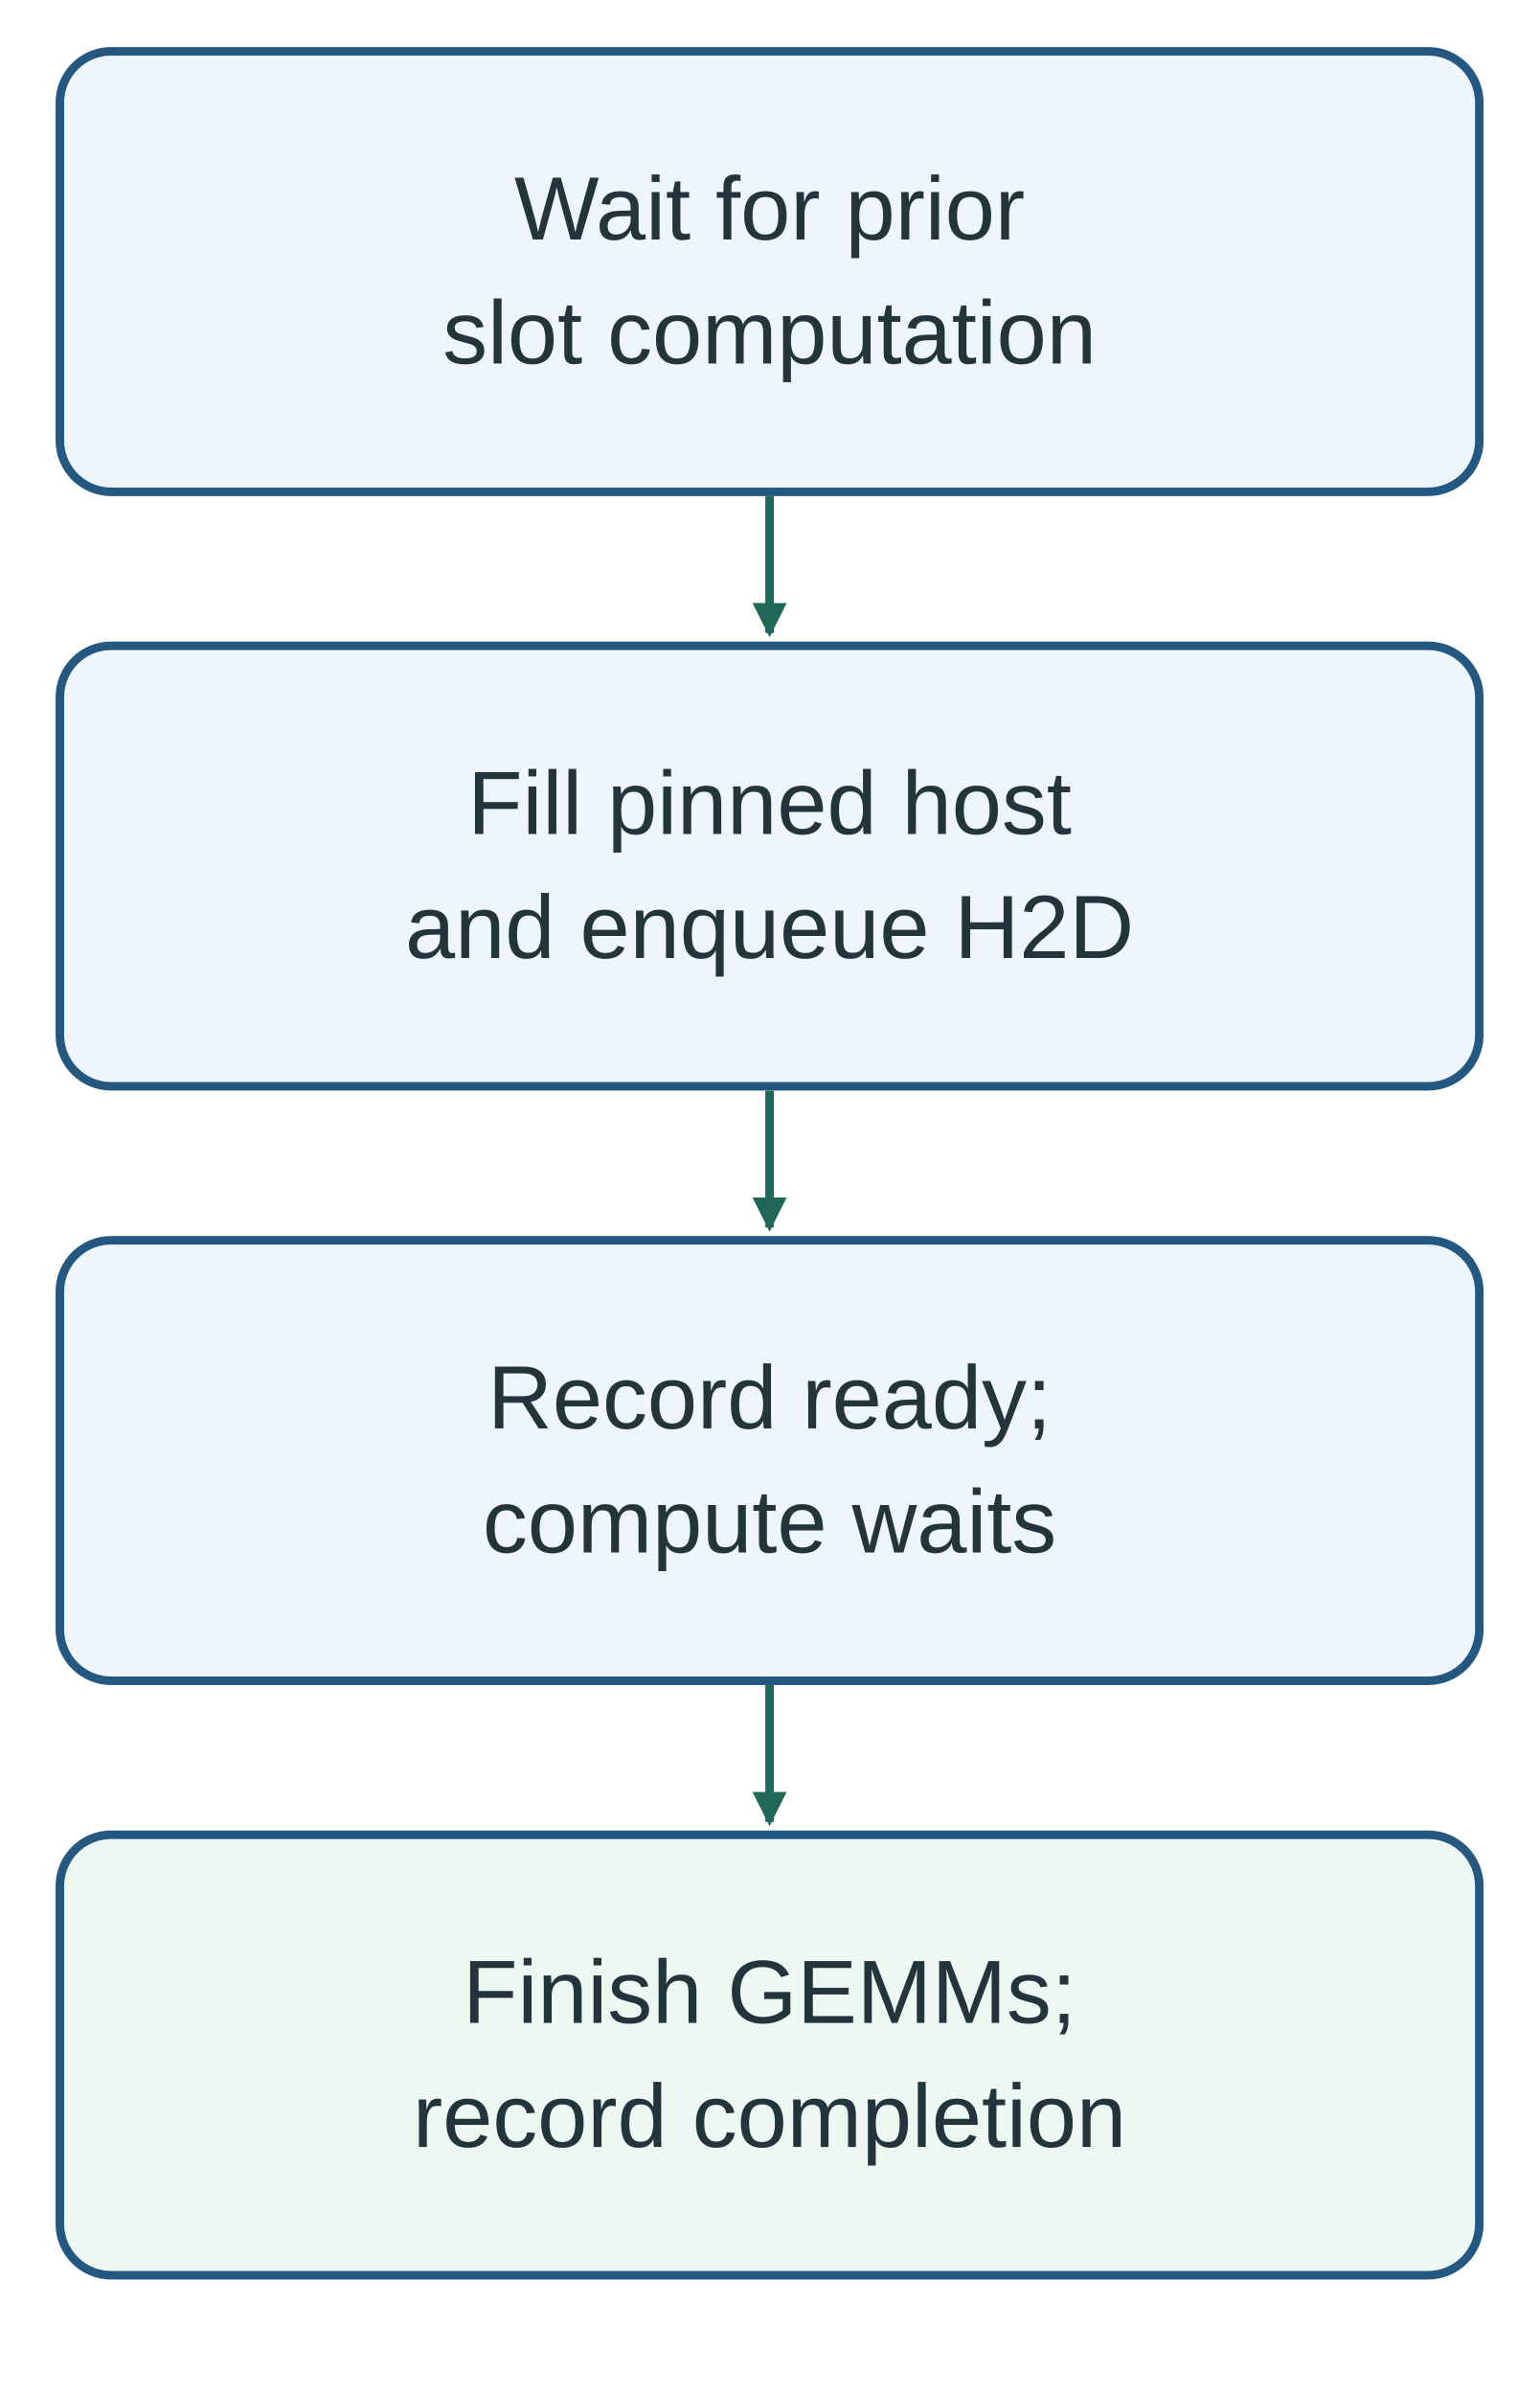
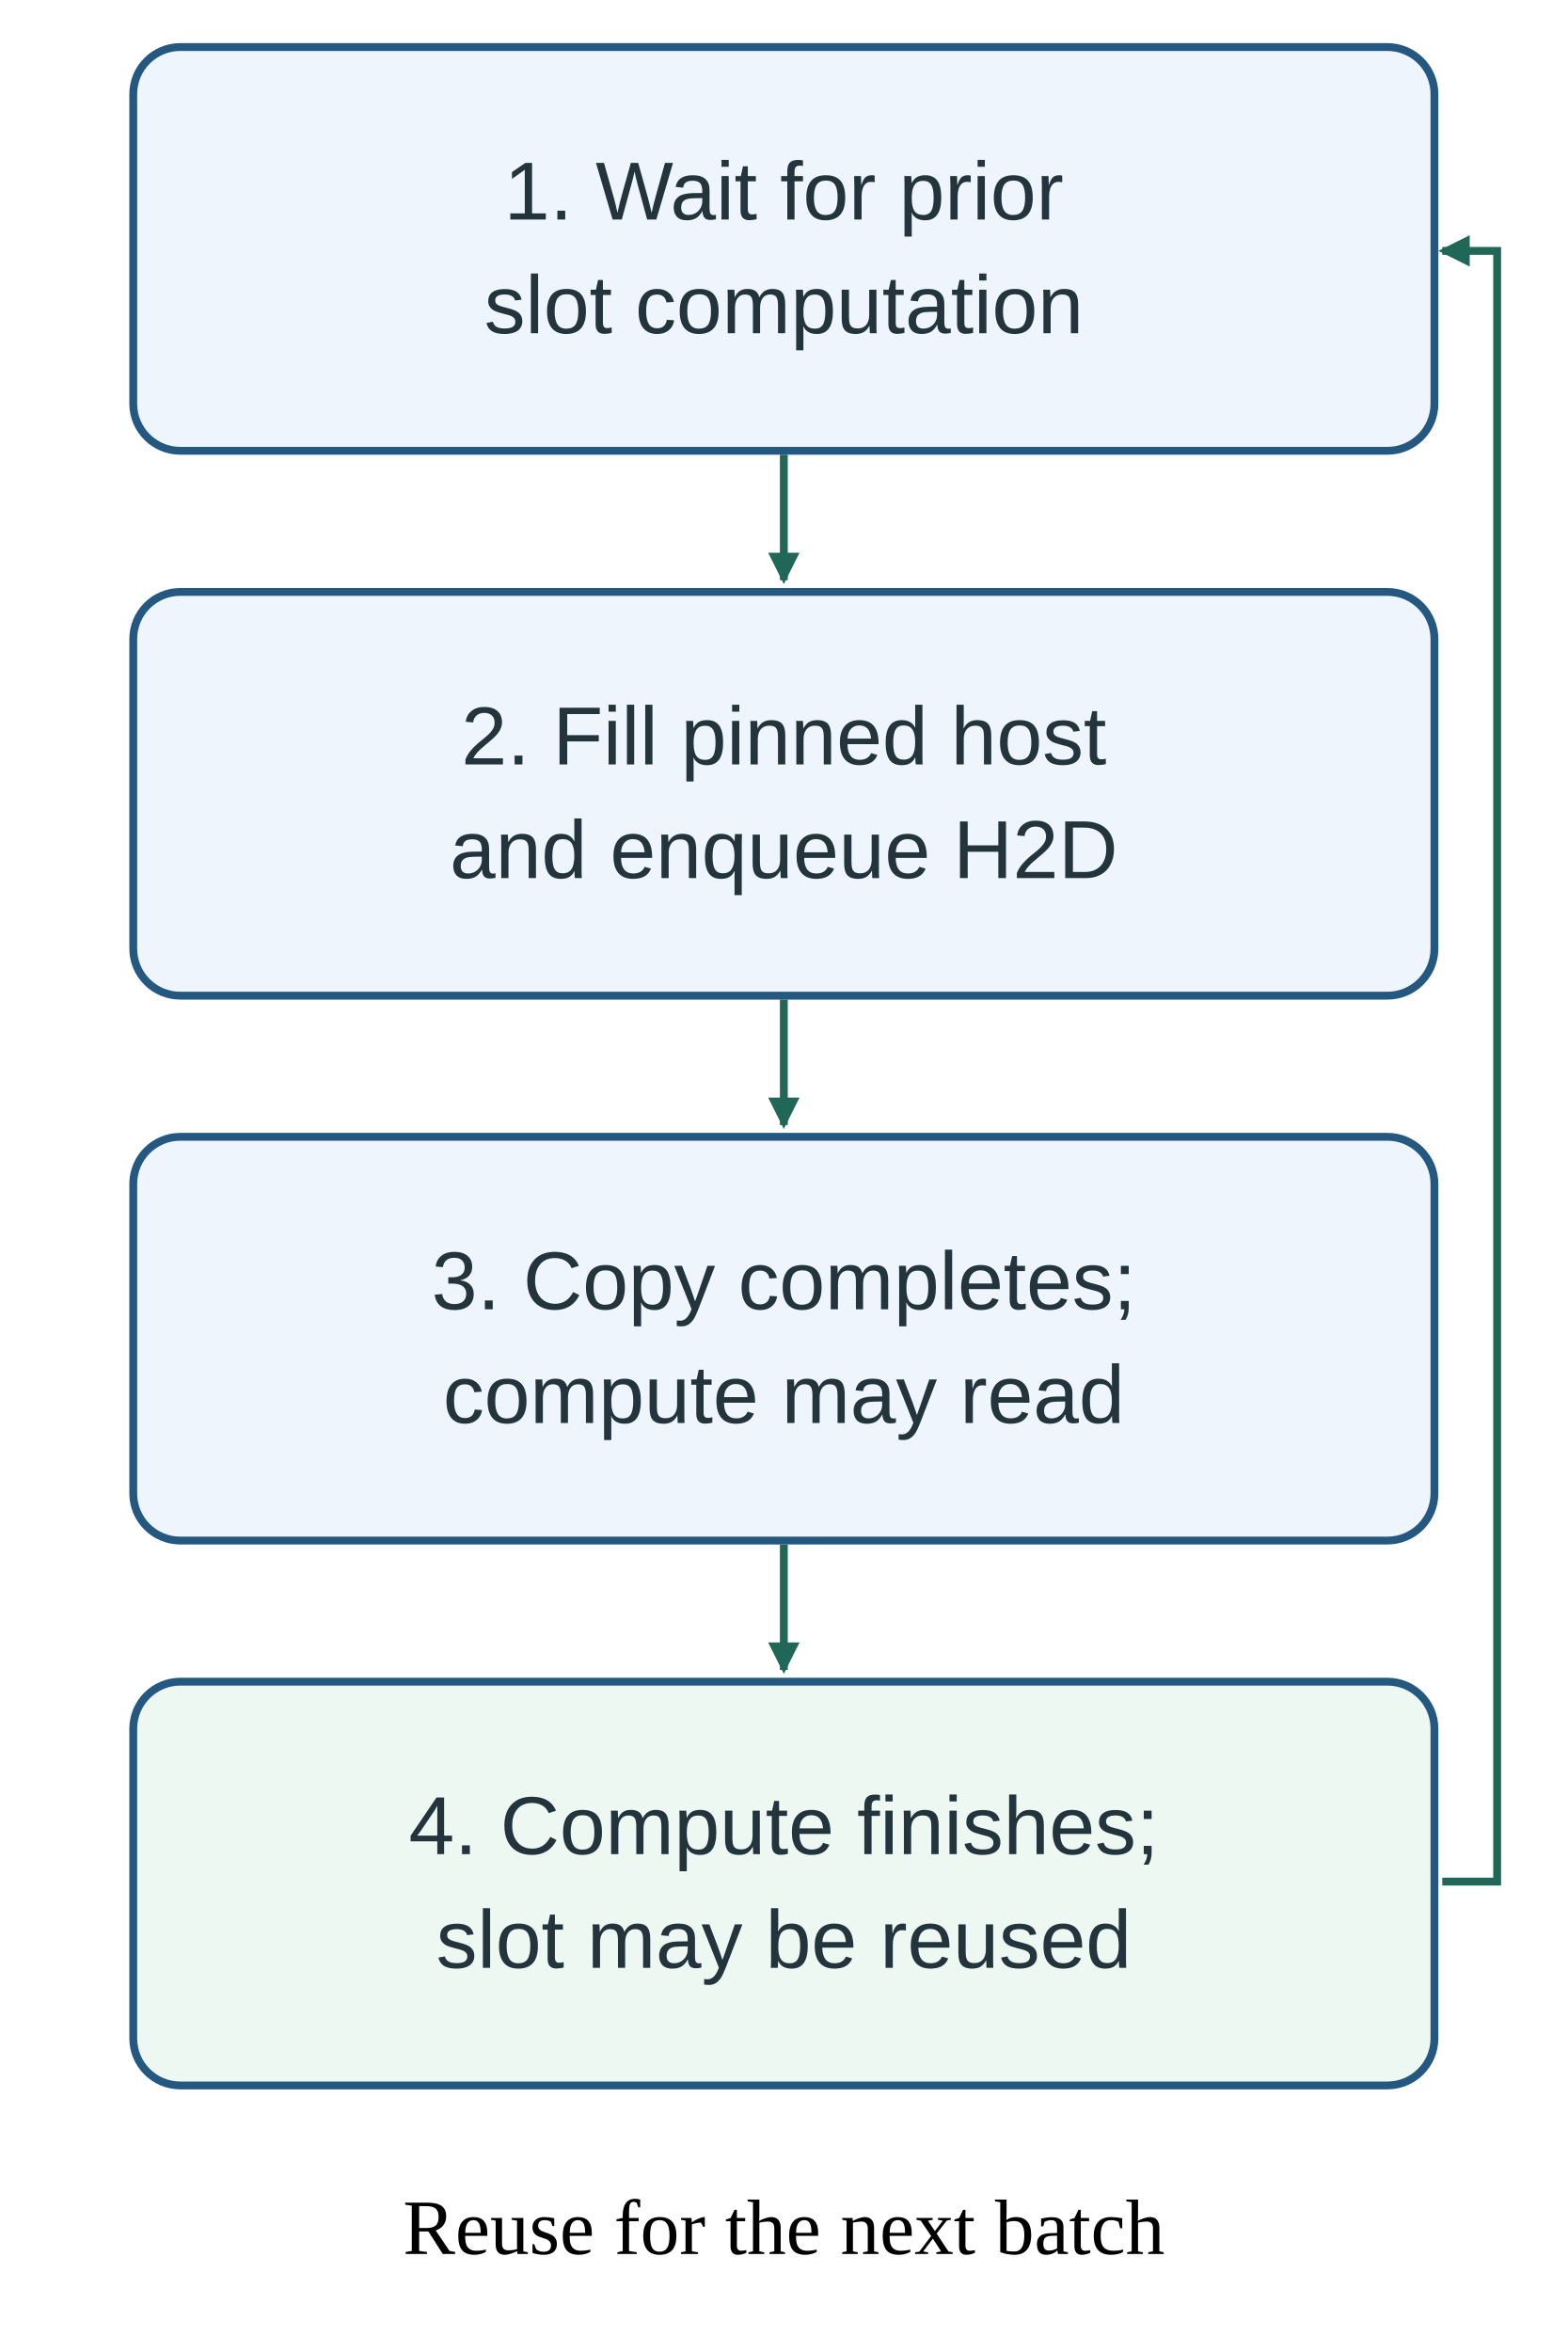
- <svg viewBox="0 0 360 560" style="max-width: 420px; margin-inline: auto" role="img" aria-labelledby="h2d-slot-ownership-title h2d-slot-ownership-desc">
+ <svg viewBox="0 0 400 600" style="max-width: 460px; margin-inline: auto" role="img" aria-labelledby="h2d-slot-ownership-title h2d-slot-ownership-desc">
  <defs>
    <marker id="h2d-slot-ownership-arrow" markerWidth="8" markerHeight="8" refX="7" refY="4" viewBox="0 0 8 8" markerUnits="userSpaceOnUse" orient="auto">
      <path d="M0 0 L8 4 L0 8 Z" fill="#206757" />
    </marker>
  </defs>
-   <g font-family="Arial, Helvetica, sans-serif" font-size="21" fill="#24343d">
+   <g transform="translate(20 0)" font-family="Arial, Helvetica, sans-serif" font-size="21" fill="#24343d">
    <rect x="14" y="12" width="332" height="103" rx="12" fill="#eef5fc" stroke="#245880" stroke-width="2" />
-     <text x="180" y="56" text-anchor="middle">Wait for prior</text>
+     <text x="180" y="56" text-anchor="middle">1. Wait for prior</text>
    <text x="180" y="85" text-anchor="middle">slot computation</text>
    <path d="M180 116 V148" fill="none" stroke="#206757" stroke-width="2" marker-end="url(#h2d-slot-ownership-arrow)" />
    <rect x="14" y="151" width="332" height="103" rx="12" fill="#eef5fc" stroke="#245880" stroke-width="2" />
-     <text x="180" y="195" text-anchor="middle">Fill pinned host</text>
+     <text x="180" y="195" text-anchor="middle">2. Fill pinned host</text>
    <text x="180" y="224" text-anchor="middle">and enqueue H2D</text>
    <path d="M180 255 V287" fill="none" stroke="#206757" stroke-width="2" marker-end="url(#h2d-slot-ownership-arrow)" />
    <rect x="14" y="290" width="332" height="103" rx="12" fill="#eef5fc" stroke="#245880" stroke-width="2" />
-     <text x="180" y="334" text-anchor="middle">Record ready;</text>
-     <text x="180" y="363" text-anchor="middle">compute waits</text>
+     <text x="180" y="334" text-anchor="middle">3. Copy completes;</text>
+     <text x="180" y="363" text-anchor="middle">compute may read</text>
    <path d="M180 394 V426" fill="none" stroke="#206757" stroke-width="2" marker-end="url(#h2d-slot-ownership-arrow)" />
    <rect x="14" y="429" width="332" height="103" rx="12" fill="#eef8f2" stroke="#245880" stroke-width="2" />
-     <text x="180" y="473" text-anchor="middle">Finish GEMMs;</text>
-     <text x="180" y="502" text-anchor="middle">record completion</text>
+     <text x="180" y="473" text-anchor="middle">4. Compute finishes;</text>
+     <text x="180" y="502" text-anchor="middle">slot may be reused</text>
  </g>
+   <path d="M368 480 H382 V64 H368" fill="none" stroke="#206757" stroke-width="2" marker-end="url(#h2d-slot-ownership-arrow)" />
+   <text x="200" y="575" text-anchor="middle" font-size="20">Reuse for the next batch</text>
</svg>
